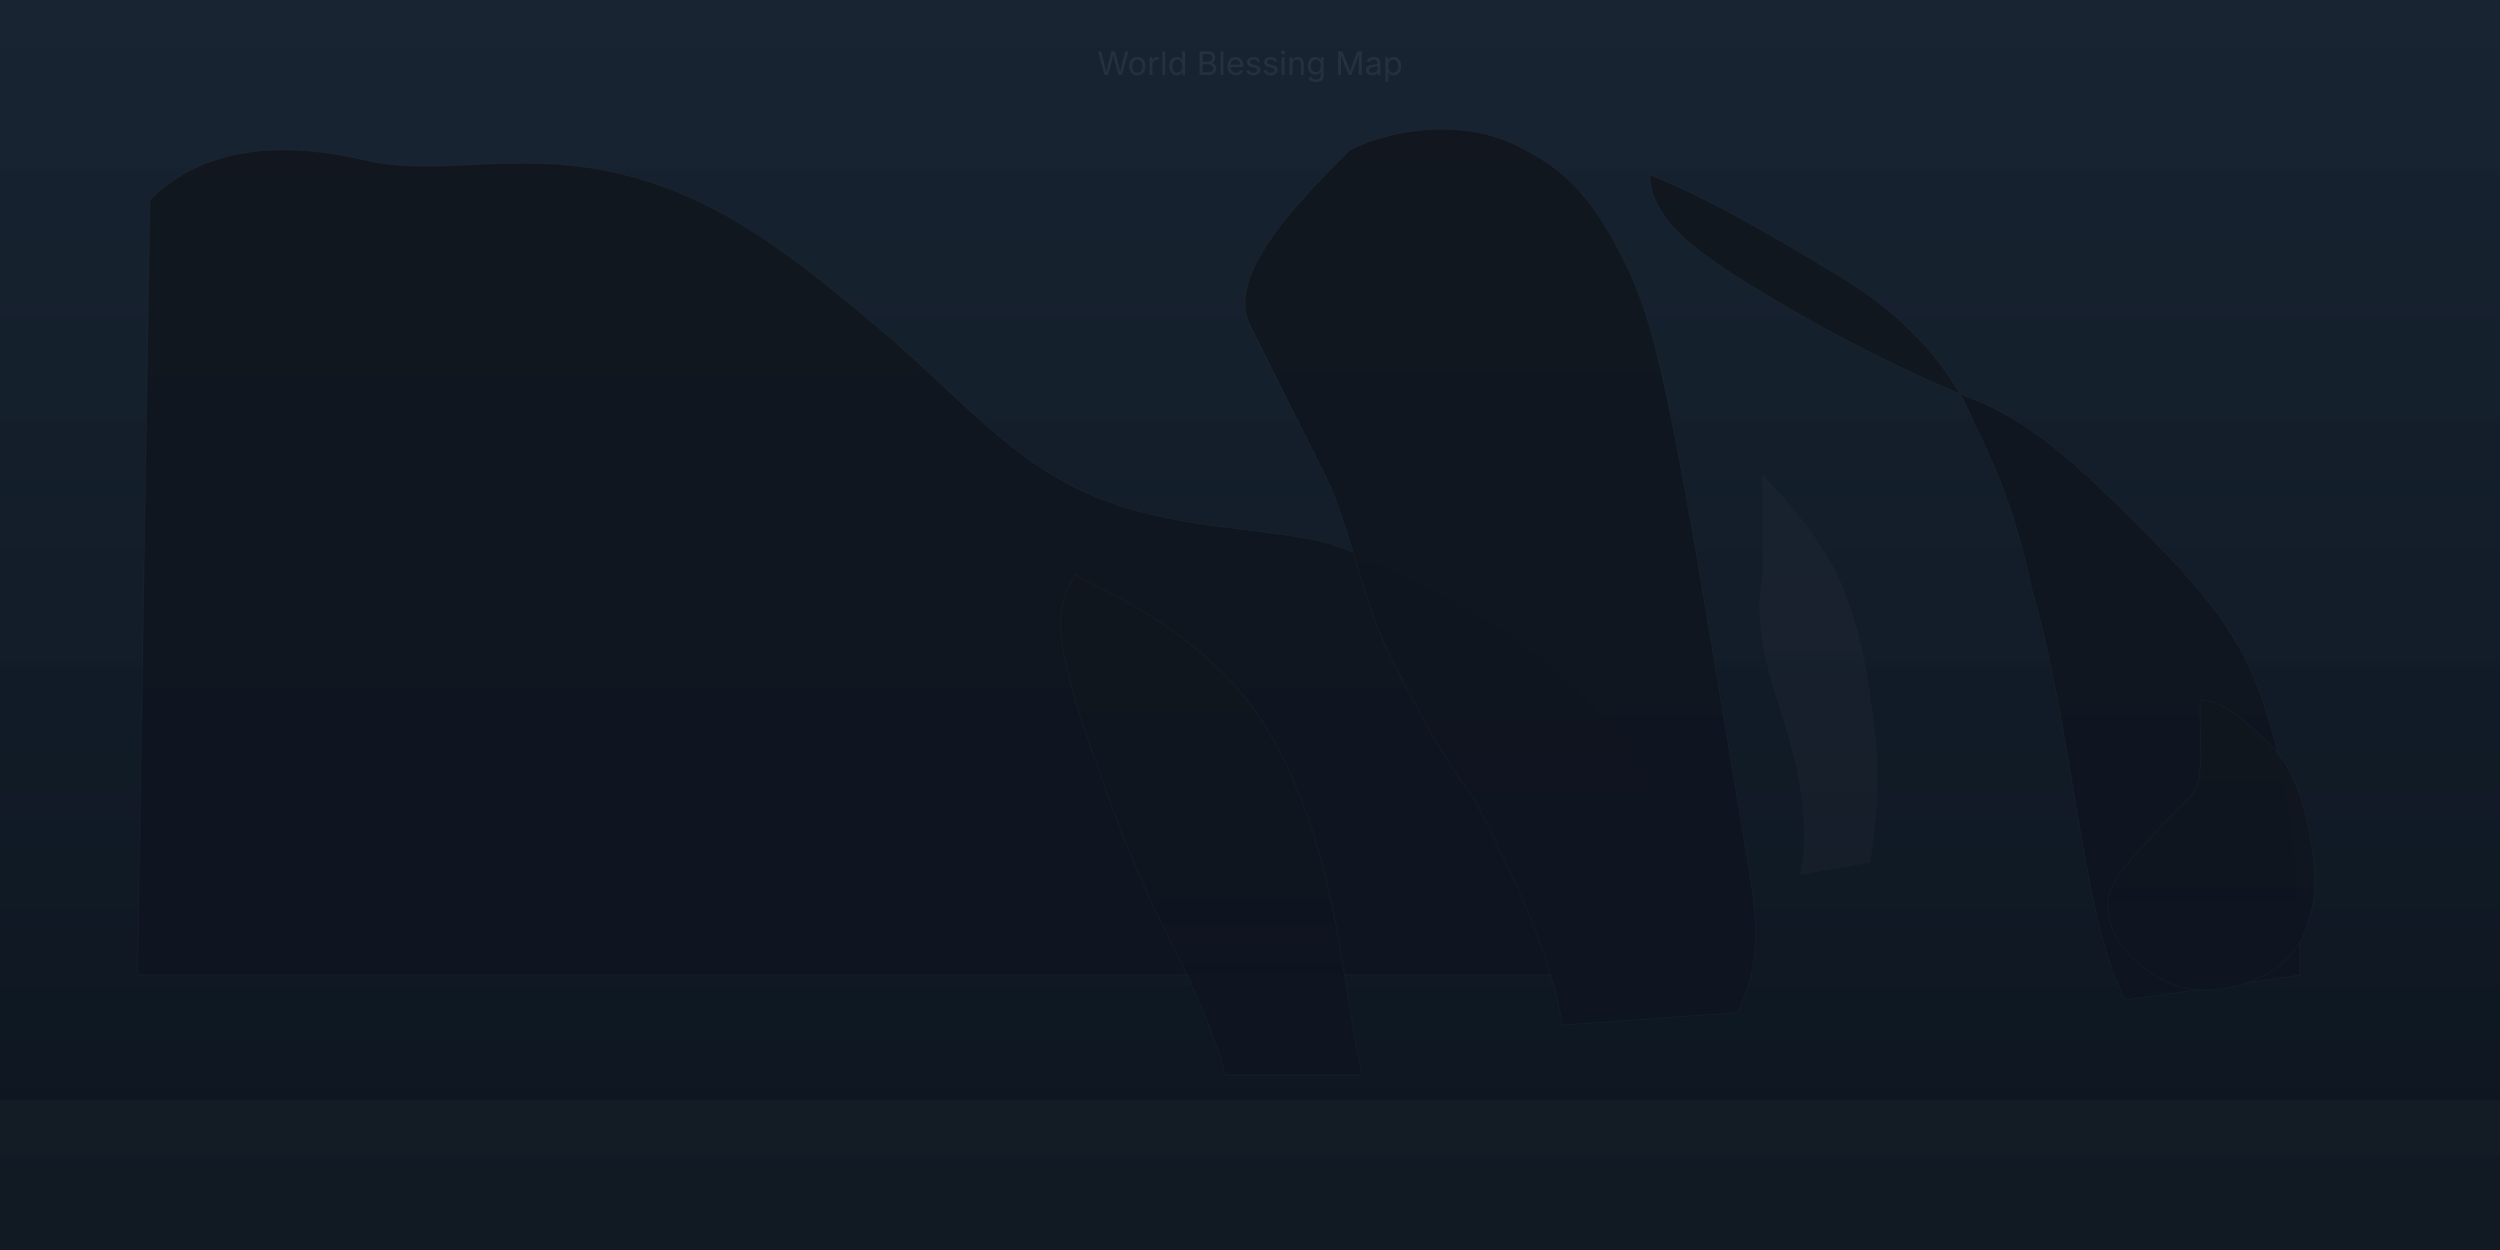
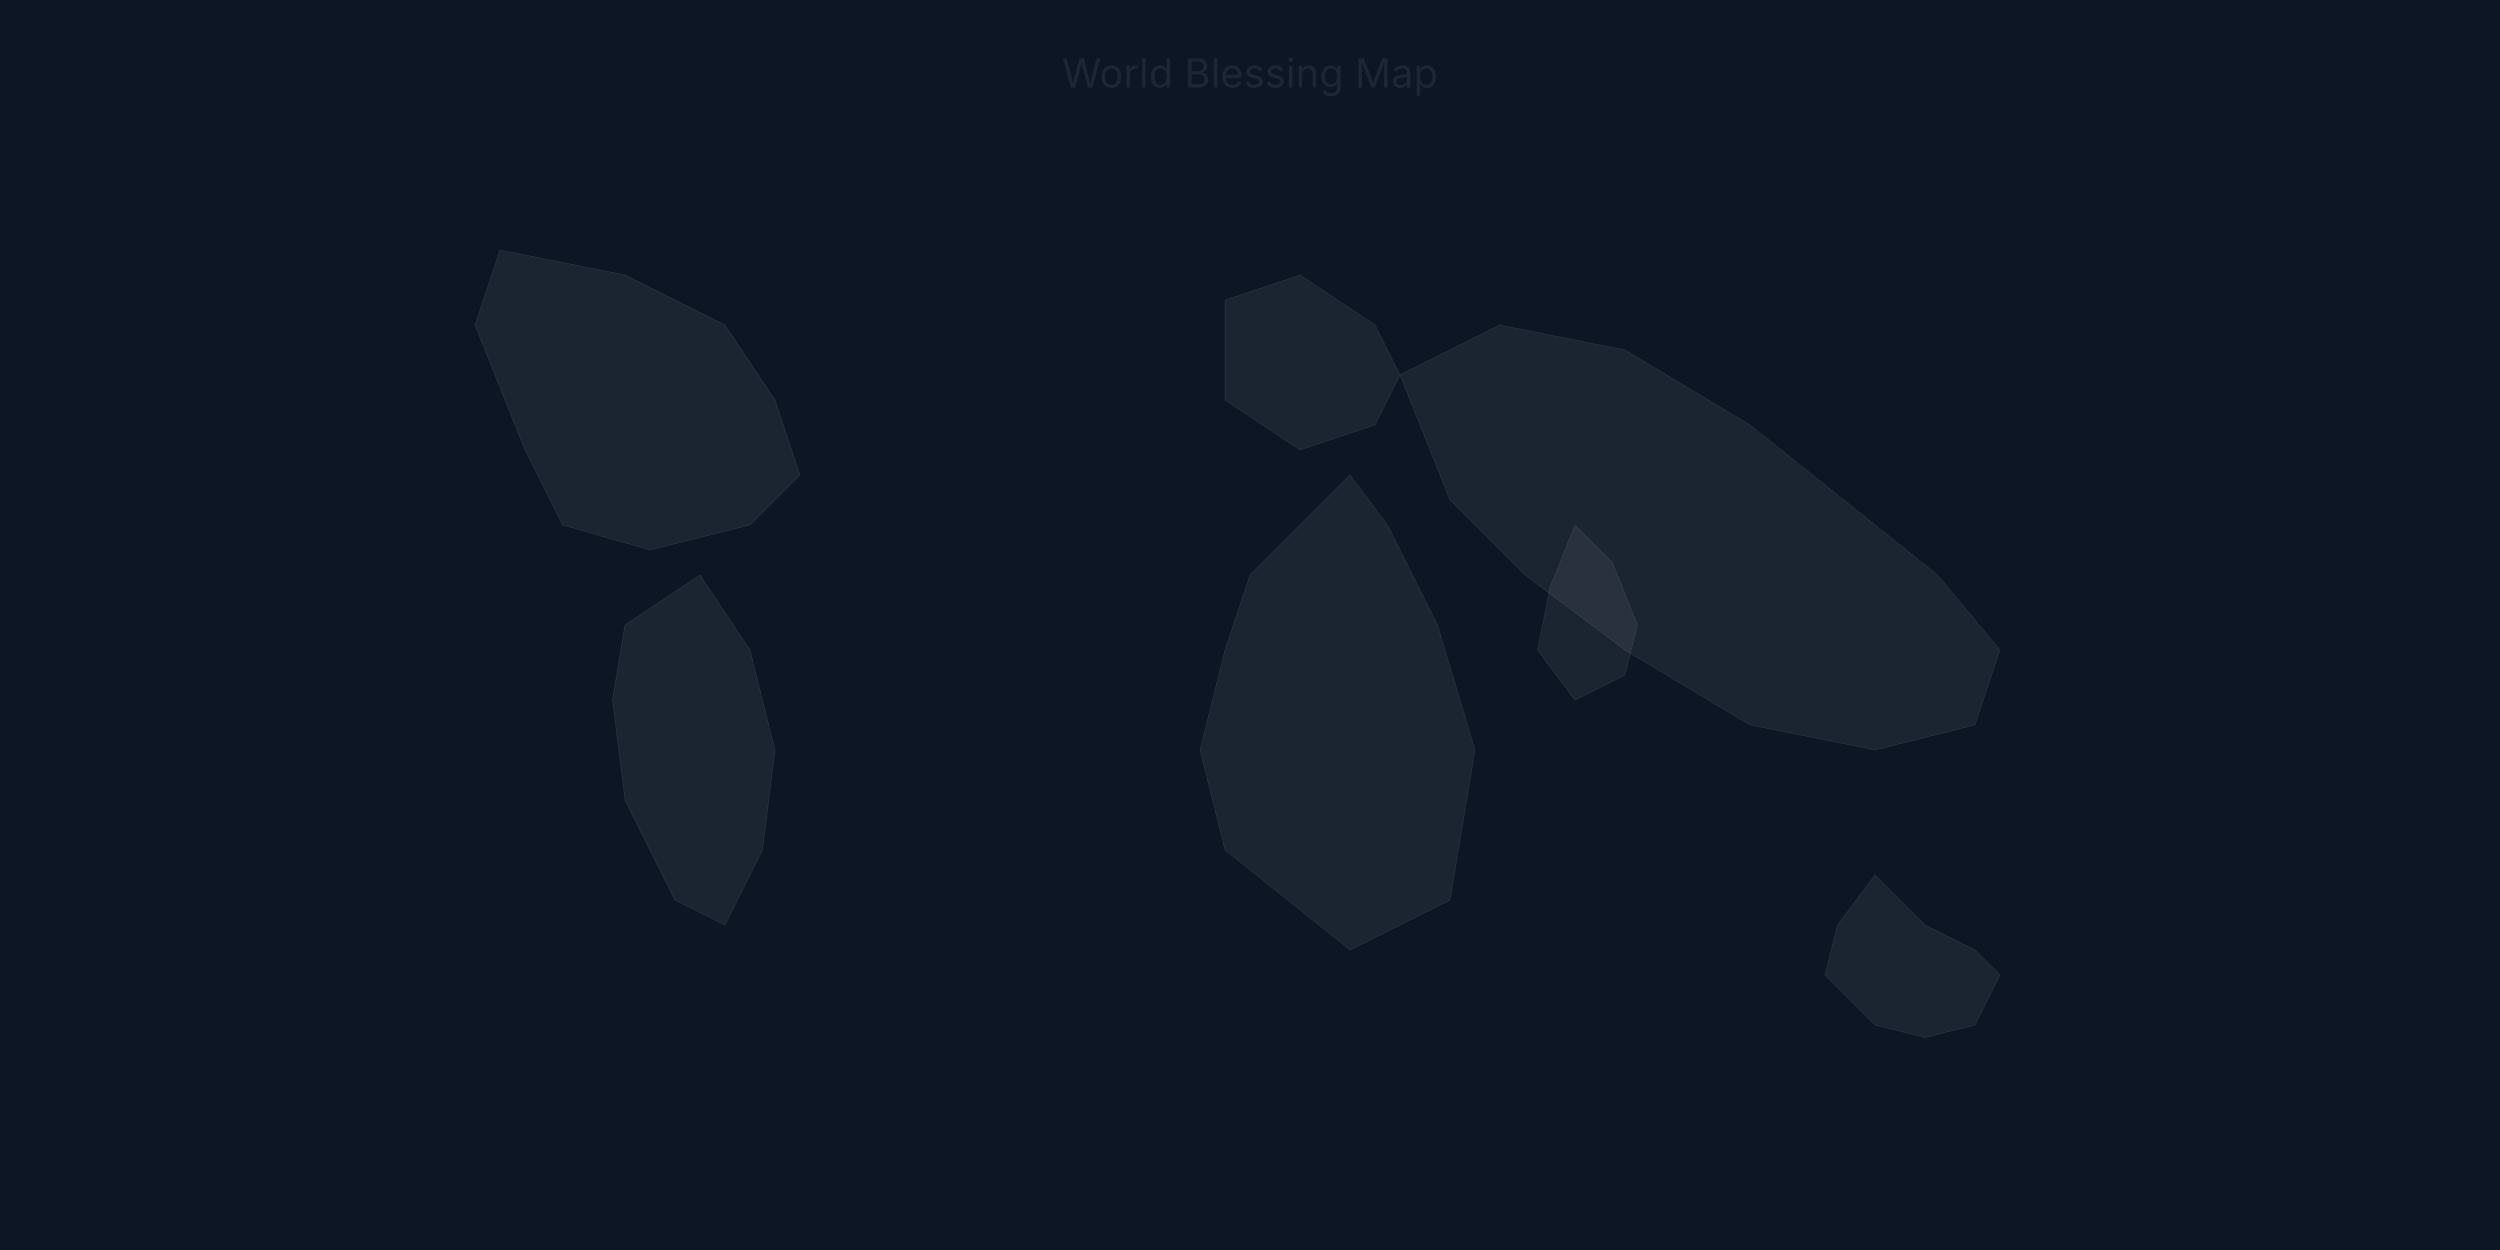
- <svg xmlns="http://www.w3.org/2000/svg" id="worldMap" viewBox="0 0 2000 1000" preserveAspectRatio="xMidYMid meet" role="img" aria-label="World map for World Blessing Wall">
-   <defs>
-     <linearGradient id="ocean" x1="0" x2="0" y1="0" y2="1">
-       <stop offset="0%" stop-color="#0f1b2a" stop-opacity="0.96" />
-       <stop offset="100%" stop-color="#07101a" stop-opacity="0.98" />
-     </linearGradient>
-     <linearGradient id="landFill" x1="0" x2="0" y1="0" y2="1">
-       <stop offset="0%" stop-color="#11161d" stop-opacity="0.92" />
-       <stop offset="100%" stop-color="#0d1420" stop-opacity="0.88" />
-     </linearGradient>
-     <filter id="softGlow" x="-60%" y="-60%" width="220%" height="220%">
-       <feGaussianBlur stdDeviation="10" result="blur" />
-       <feBlend in="SourceGraphic" in2="blur" mode="screen" />
-     </filter>
-     <style type="text/css">
-       /* map visual styles */
-       .land-shape { fill: url(#landFill); stroke: rgba(255,255,255,0.03); stroke-width:0.6; }
-       .land-highlight { fill: rgba(255,255,255,0.02); }
-       .graticule { stroke: rgba(255,255,255,0.03); stroke-width:0.5; fill:none; }
-       .ui-text { fill: rgba(255,255,255,0.06); font-family: Inter, Arial, sans-serif; }
-       /* when HTML export needs dots to glow */
-       .dot { pointer-events:none; }
-       .dot-glow { filter:url(#softGlow); opacity:0.95; }
-     </style>
-   </defs>
-   <rect x="0" y="0" width="2000" height="1000" fill="url(#ocean)" />
-   <g id="graticule" aria-hidden="true">
-     <line class="graticule" x1="0" y1="0" x2="0" y2="1000" transform="translate(0,0)" opacity="0.04" />
-     <line class="graticule" x1="555.555" y1="0" x2="555.555" y2="1000" opacity="0.04" />
-     <line class="graticule" x1="1000" y1="0" x2="1000" y2="1000" opacity="0.04" />
-     <line class="graticule" x1="1444.444" y1="0" x2="1444.444" y2="1000" opacity="0.04" />
-     <line class="graticule" x1="0" y1="125" x2="2000" y2="125" opacity="0.03" />
-     <line class="graticule" x1="0" y1="250" x2="2000" y2="250" opacity="0.03" />
-     <line class="graticule" x1="0" y1="375" x2="2000" y2="375" opacity="0.03" />
-     <line class="graticule" x1="0" y1="625" x2="2000" y2="625" opacity="0.03" />
-     <line class="graticule" x1="0" y1="750" x2="2000" y2="750" opacity="0.03" />
-     <line class="graticule" x1="0" y1="875" x2="2000" y2="875" opacity="0.03" />
+ <svg xmlns="http://www.w3.org/2000/svg" viewBox="0 0 2000 1000" preserveAspectRatio="xMidYMid meet" id="worldMap">
+   <rect width="2000" height="1000" fill="#0d1624" />
+   <g id="land" fill="rgba(255,255,255,0.06)" stroke="rgba(255,255,255,0.1)" stroke-width="0.5">
+     <path d="M1080 380 L1110 420 L1150 500 L1180 600 L1160 720 L1080 760 L980 680 L960 600 L980 520 L1000 460 Z" />
+     <path d="M980 240 L1040 220 L1100 260 L1120 300 L1100 340 L1040 360 L980 320 Z" />
+     <path d="M1120 300 L1200 260 L1300 280 L1400 340 L1500 420 L1550 460 L1600 520 L1580 580 L1500 600 L1400 580 L1300 520 L1220 460 L1160 400 Z" />
+     <path d="M1260 420 L1290 450 L1310 500 L1300 540 L1260 560 L1230 520 L1240 470 Z" />
+     <path d="M1500 700 L1540 740 L1580 760 L1600 780 L1580 820 L1540 830 L1500 820 L1460 780 L1470 740 Z" />
+     <path d="M400 200 L500 220 L580 260 L620 320 L640 380 L600 420 L520 440 L450 420 L420 360 L380 260 Z" />
+     <path d="M560 460 L600 520 L620 600 L610 680 L580 740 L540 720 L500 640 L490 560 L500 500 Z" />
  </g>
-   <g id="land" aria-hidden="false">
-     <path class="land-shape" d="       M120 160       C160 120, 220 110, 300 130       C360 140, 420 120, 500 140       C580 160, 640 210, 700 260       C760 310, 800 360, 860 390       C920 420, 980 420, 1040 430       C1080 435, 1120 460, 1160 480       C1220 510, 1250 540, 1290 580       C1320 610, 1340 660, 1360 710       L1360 780       L110 780       L120 160 Z" />
-     <path class="land-shape" d="       M860 460       C900 480, 940 500, 980 540       C1020 580, 1045 640, 1060 700       C1075 760, 1080 820, 1090 860       L980 860       C970 820, 950 780, 930 740       C900 680, 880 620, 860 560       C850 520, 840 490, 860 460 Z" />
-     <path class="land-shape" d="       M1080 120       C1120 100, 1180 96, 1220 120       C1260 140, 1280 170, 1300 210       C1320 250, 1330 300, 1340 350       C1350 400, 1360 460, 1370 520       C1380 580, 1390 640, 1400 700       C1408 750, 1405 780, 1390 810       L1250 820       C1240 760, 1210 700, 1180 640       C1150 600, 1130 560, 1110 520       C1090 480, 1080 420, 1060 380       C1040 340, 1020 300, 1000 260       C980 220, 1040 160, 1080 120 Z" />
-     <path class="land-shape" d="       M1320 140       C1370 160, 1420 190, 1470 220       C1520 250, 1560 290, 1580 340       C1600 380, 1615 420, 1625 470       C1640 520, 1650 580, 1660 640       C1670 700, 1680 760, 1700 800       L1840 780       C1840 680, 1830 620, 1810 560       C1790 500, 1750 460, 1710 420       C1670 380, 1630 340, 1580 320       C1530 300, 1470 270, 1420 240       C1370 210, 1320 180, 1320 140 Z" />
-     <path class="land-highlight" d="       M1410 380       C1430 400, 1455 430, 1470 460       C1488 500, 1495 540, 1500 586       C1504 618, 1502 656, 1496 690       L1440 700       C1448 660, 1440 620, 1428 580       C1415 540, 1402 500, 1410 460       Z" />
-     <path class="land-shape" d="       M1760 560       C1780 560, 1800 580, 1820 600       C1838 620, 1845 650, 1850 680       C1855 710, 1850 740, 1836 760       C1820 780, 1796 790, 1770 792       C1740 794, 1718 780, 1700 760       C1686 742, 1680 720, 1695 700       C1710 680, 1730 660, 1750 640       C1764 626, 1760 608, 1760 560 Z" />
-     <path class="land-highlight" d="       M0 880       L2000 880       L2000 1000       L0 1000       Z" />
-   </g>
-   <g id="dotLayer" transform="translate(0,0)" aria-hidden="false" />
-   <g id="ui" transform="translate(0,0)" aria-hidden="true">
-     <text x="1000" y="60" text-anchor="middle" class="ui-text" font-size="26">World Blessing Map</text>
-   </g>
+   <g id="dotLayer" />
+   <text x="1000" y="70" text-anchor="middle" fill="rgba(255,255,255,0.07)" font-size="32" font-family="Inter">World Blessing Map</text>
</svg>
